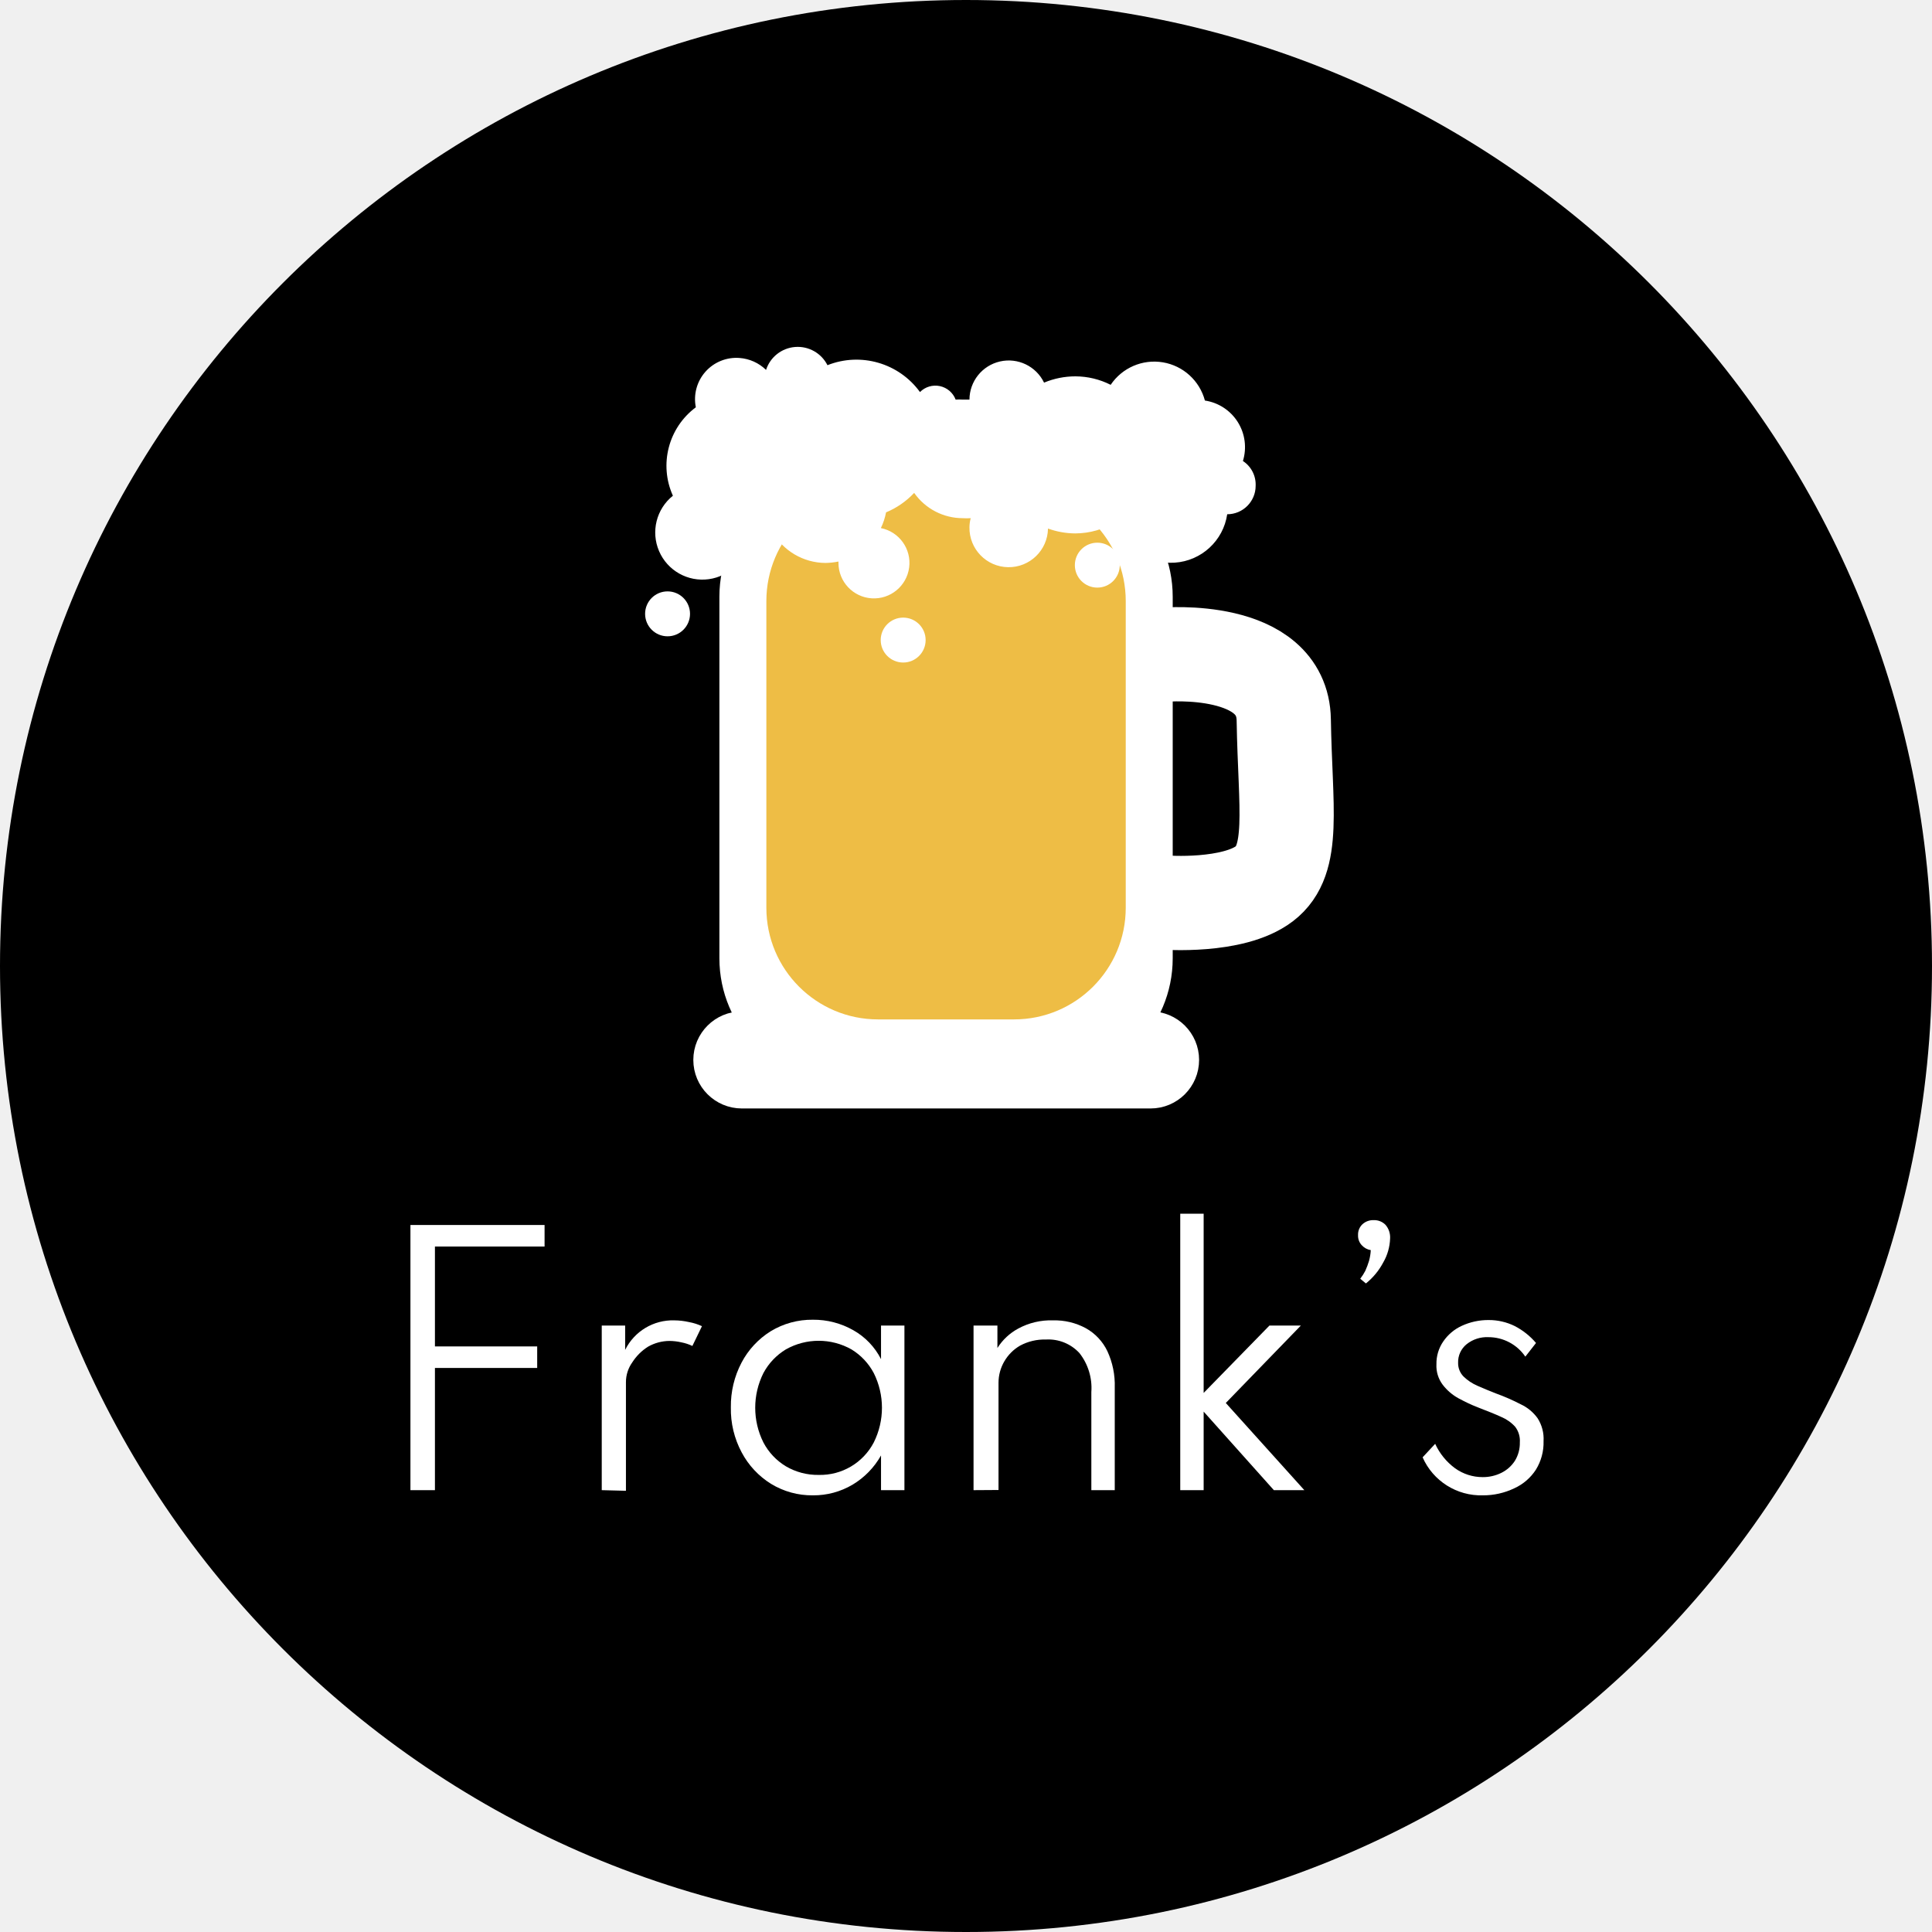
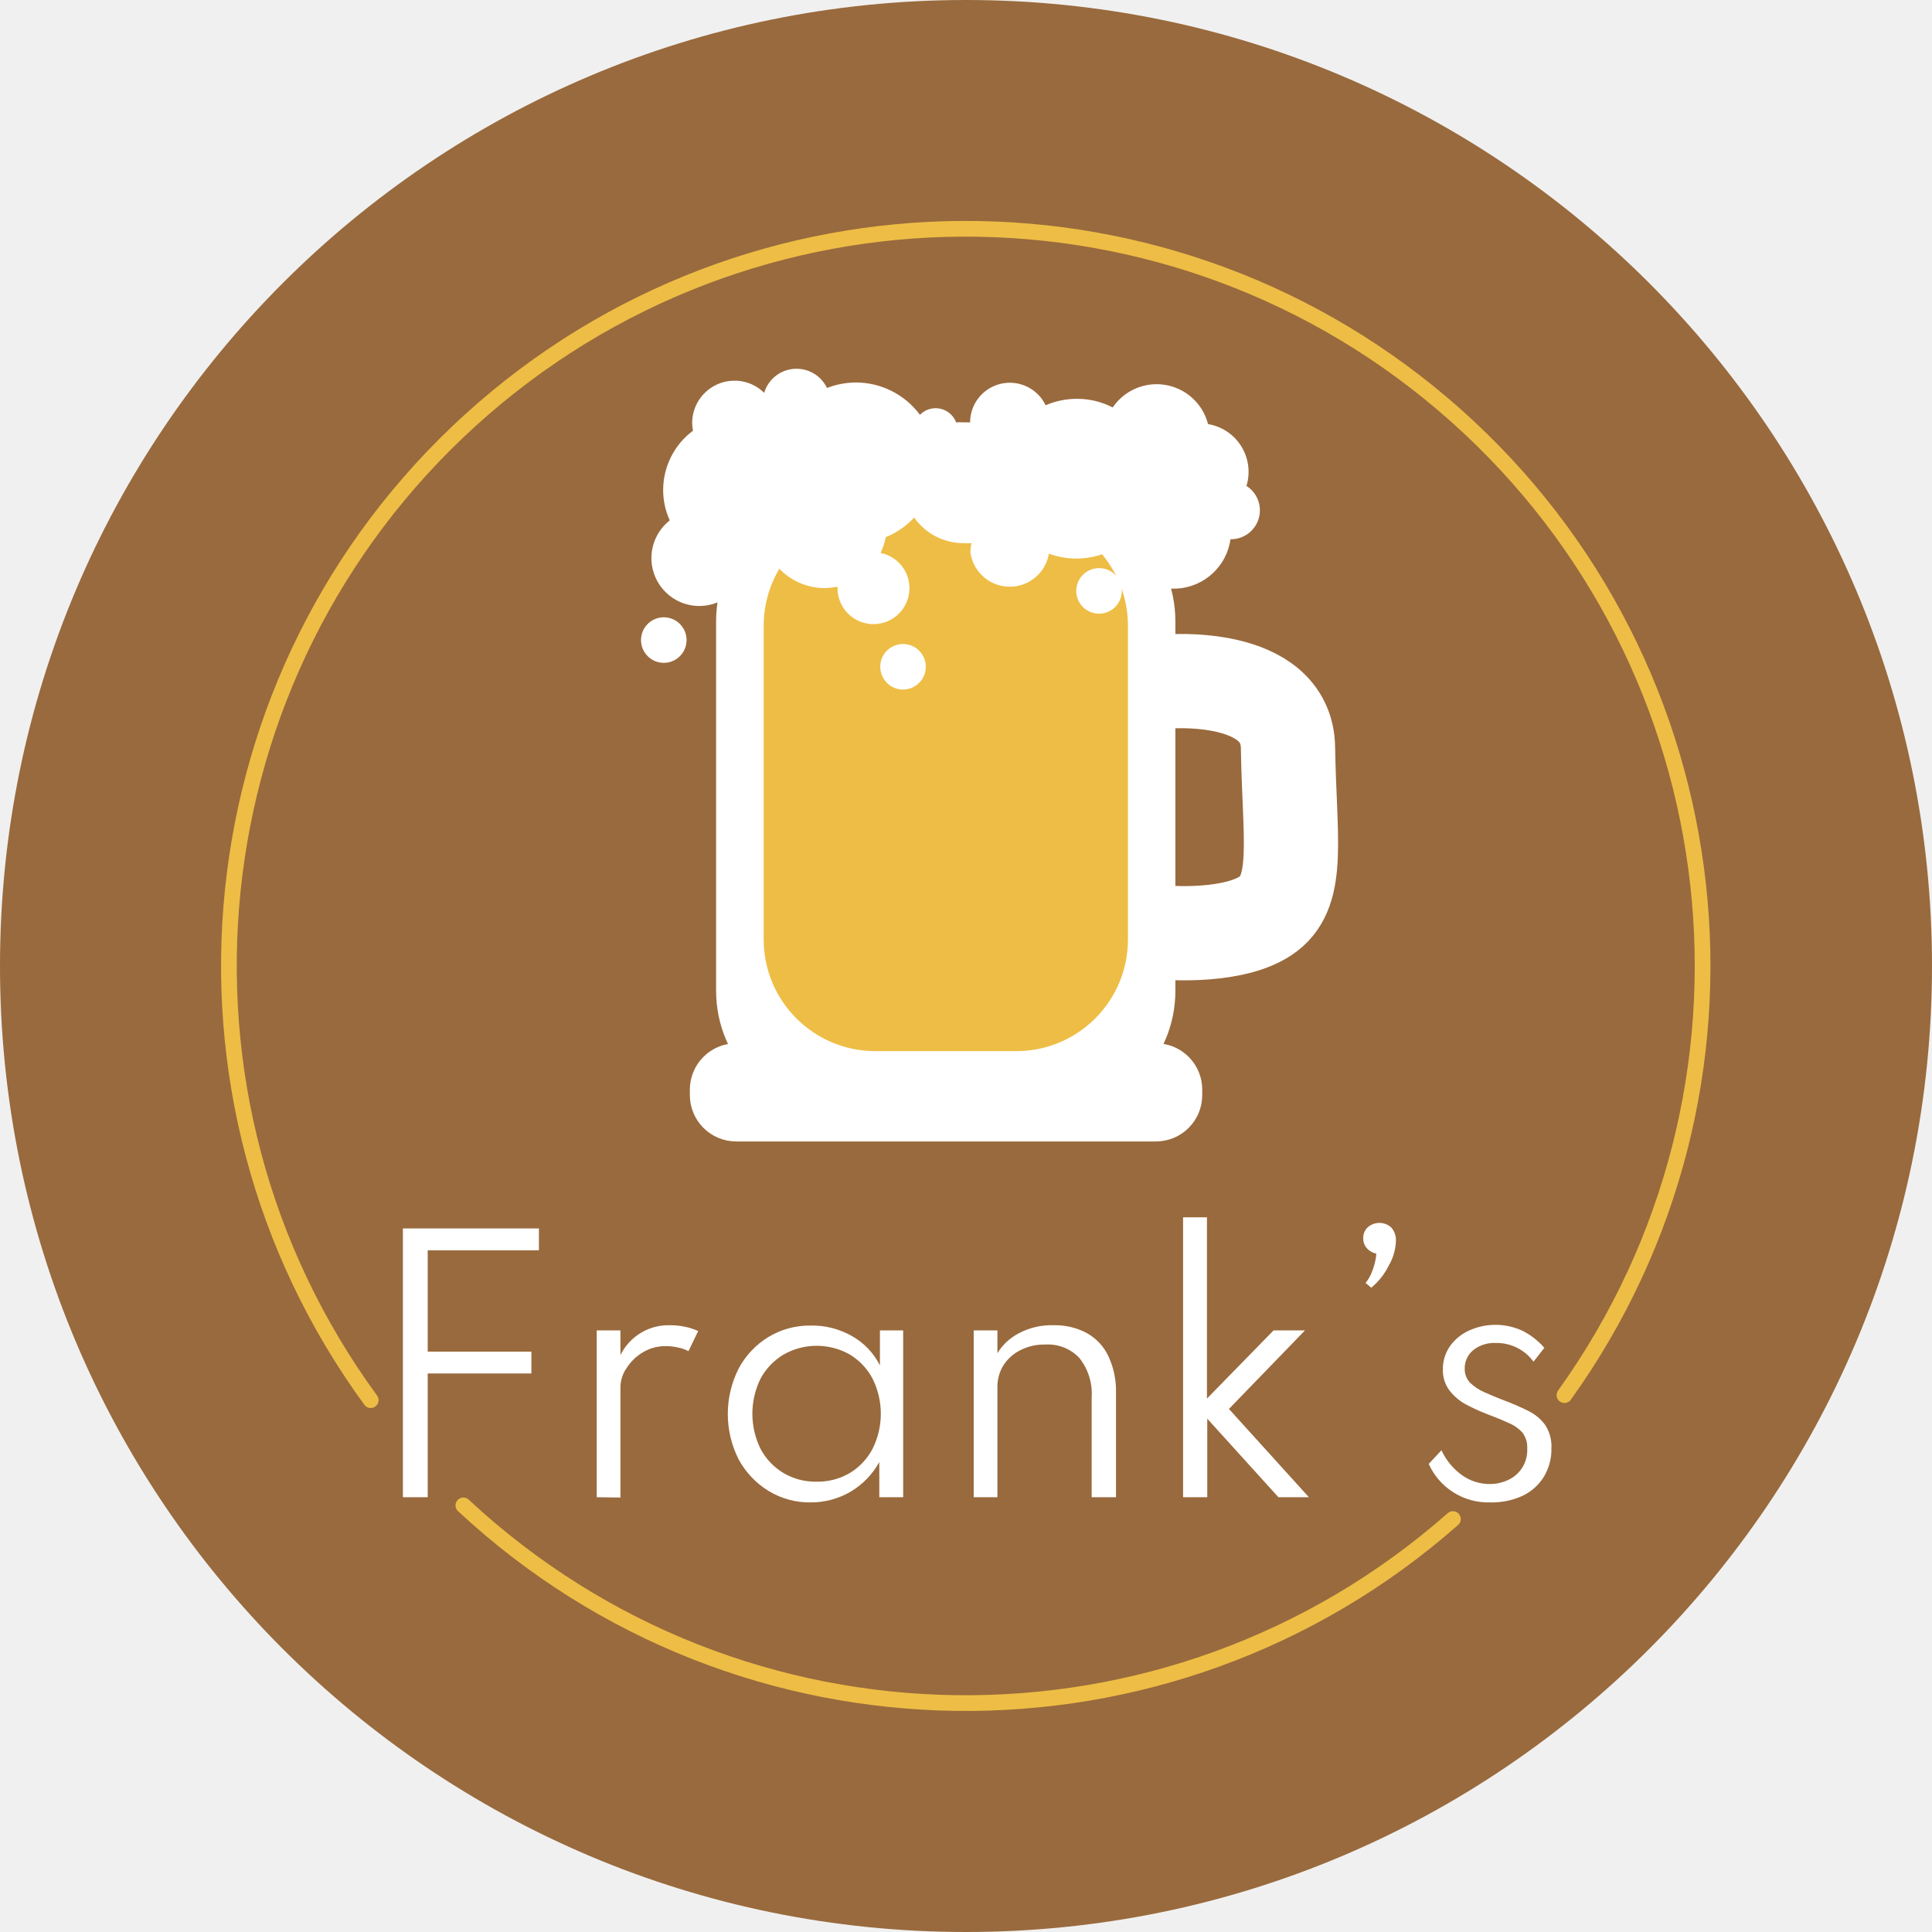
<svg xmlns="http://www.w3.org/2000/svg" id="Layer_1" data-name="Layer 1" viewBox="0 0 123 123">
  <defs>
-     <style>.cls-1,.cls-3,.cls-4,.cls-6,.cls-9{fill:none;}.cls-1,.cls-5,.cls-6,.cls-9{stroke:#fff;}.cls-1{stroke-linecap:round;stroke-width:0.25px;}.cls-1,.cls-3,.cls-4,.cls-5,.cls-6,.cls-9{stroke-miterlimit:10;}.cls-2{fill:#e8e1d4;}.cls-3{stroke:#f7941d;stroke-width:0.5px;}.cls-4{stroke:#fed5ac;}.cls-5,.cls-8{fill:#fff;}.cls-6{stroke-width:6px;}.cls-7{fill:#eebd45;}</style>
+     <style>.cls-1,.cls-10,.cls-11,.cls-12,.cls-3,.cls-4,.cls-7{fill:none;}.cls-1,.cls-10,.cls-6,.cls-7{stroke:#fff;}.cls-1,.cls-12{stroke-linecap:round;}.cls-1,.cls-10,.cls-11,.cls-12,.cls-3,.cls-4,.cls-6,.cls-7{stroke-miterlimit:10;}.cls-1{stroke-width:0.25px;}.cls-2{fill:#e8e1d4;}.cls-3{stroke:#f7941d;stroke-width:0.5px;}.cls-4{stroke:#fed5ac;}.cls-5{fill:#996a3d;}.cls-6,.cls-9{fill:#fff;}.cls-7{stroke-width:6px;}.cls-8{fill:#eebd45;}.cls-11,.cls-12{stroke:#eebd45;}</style>
  </defs>
  <path class="cls-1" d="M206.37,120.63" transform="translate(-64.5 -10.5)" />
  <path class="cls-1" d="M45.2,119.34" transform="translate(-64.5 -10.5)" />
  <path class="cls-2" d="M172,107.2" transform="translate(-64.5 -10.5)" />
  <path class="cls-3" d="M171.68,54" transform="translate(-64.5 -10.5)" />
  <path class="cls-3" d="M171.68,105.43" transform="translate(-64.5 -10.5)" />
  <path class="cls-4" d="M107.59,80.19" transform="translate(-64.5 -10.5)" />
-   <circle cx="61.5" cy="61.5" r="61.5" />
-   <rect class="cls-5" x="46.3" y="30.56" width="27.86" height="37.88" rx="7.43" />
-   <rect class="cls-5" x="44.64" y="64.89" width="31.2" height="5.18" rx="2.59" />
-   <path class="cls-6" d="M138.66,52.18s7.5-.64,7.57,4.16c.09,5.62.77,8.89-1.23,10.42s-6.34,1.2-6.34,1.2" transform="translate(-64.5 -10.5)" />
-   <rect class="cls-7" x="48.79" y="31.16" width="22.88" height="33.74" rx="7.11" />
-   <path class="cls-8" d="M143.63,39.85A3,3,0,0,0,141.21,36a3.34,3.34,0,0,0-6-1,5,5,0,0,0-2.24-.54,5.17,5.17,0,0,0-2,.4,2.5,2.5,0,0,0-4.75,1.08s0,0,0,0l-.44,0a3.15,3.15,0,0,0-.44,0,1.38,1.38,0,0,0-2.27-.48,5,5,0,0,0-5.89-1.71,2.12,2.12,0,0,0-3.91.3,2.7,2.7,0,0,0-1.69-.76,2.63,2.63,0,0,0-2.78,3.14,4.64,4.64,0,0,0-1.46,5.63,3,3,0,1,0,4.85,2.73,4.65,4.65,0,0,0,1.47-.45,3.92,3.92,0,0,0,3.39,2,4.58,4.58,0,0,0,.83-.09s0,0,0,.09a2.26,2.26,0,1,0,2.7-2.22,4,4,0,0,0,.33-1,5.19,5.19,0,0,0,1.79-1.24,3.78,3.78,0,0,0,3.09,1.61,4.21,4.21,0,0,0,.51,0,2.25,2.25,0,0,0-.08.58,2.5,2.5,0,0,0,5,.08,5.2,5.2,0,0,0,1.73.31,5,5,0,0,0,2.62-.75,3.62,3.62,0,0,0,7.06-.47h0a1.81,1.81,0,0,0,1.81-1.81A1.79,1.79,0,0,0,143.63,39.85Z" transform="translate(-64.5 -10.5)" />
-   <path class="cls-8" d="M134.36,45.05a1.43,1.43,0,1,0,1.43,1.43A1.43,1.43,0,0,0,134.36,45.05Z" transform="translate(-64.5 -10.5)" />
-   <path class="cls-8" d="M122,49.82a1.43,1.43,0,1,0,1.43,1.43A1.43,1.43,0,0,0,122,49.82Z" transform="translate(-64.5 -10.5)" />
-   <path class="cls-8" d="M107,48.15a1.43,1.43,0,1,0,1.43,1.43A1.43,1.43,0,0,0,107,48.15Z" transform="translate(-64.5 -10.5)" />
-   <path class="cls-8" d="M90.63,105.37V88.49h8.54v1.37h-7.6l.62-.46v7.74l-.62-.92H98.7v1.37H91.57l.62-.92v8.7Z" transform="translate(-64.5 -10.5)" />
-   <path class="cls-8" d="M102.81,105.37V94.89h1.49v1.55a3.38,3.38,0,0,1,3.13-1.88,4.38,4.38,0,0,1,.94.11,3.44,3.44,0,0,1,.82.26l-.61,1.26a2.88,2.88,0,0,0-.7-.23,3.49,3.49,0,0,0-.76-.09,2.79,2.79,0,0,0-1.37.37,3.23,3.23,0,0,0-1,1,2.16,2.16,0,0,0-.4,1.25v6.92Z" transform="translate(-64.5 -10.5)" />
-   <path class="cls-8" d="M116.25,105.7a5,5,0,0,1-2.66-.73,5.24,5.24,0,0,1-1.87-2,5.83,5.83,0,0,1-.69-2.87,5.94,5.94,0,0,1,.68-2.85,5.22,5.22,0,0,1,1.86-2,5.06,5.06,0,0,1,2.68-.73,5.11,5.11,0,0,1,2.58.67,4.4,4.4,0,0,1,1.76,1.84V94.89h1.49v10.48h-1.49v-2.21a5.05,5.05,0,0,1-1.81,1.86A4.87,4.87,0,0,1,116.25,105.7Zm.37-1.3a3.85,3.85,0,0,0,3.51-2.07,4.94,4.94,0,0,0,0-4.41,3.9,3.9,0,0,0-1.42-1.51,4.25,4.25,0,0,0-4.18,0,3.92,3.92,0,0,0-1.43,1.51,4.94,4.94,0,0,0,0,4.41,3.88,3.88,0,0,0,1.43,1.52A4,4,0,0,0,116.62,104.4Z" transform="translate(-64.5 -10.5)" />
-   <path class="cls-8" d="M126.48,105.37V94.89H128v1.43a3.56,3.56,0,0,1,1.33-1.24,4.35,4.35,0,0,1,2.21-.52,4.17,4.17,0,0,1,2.09.5A3.3,3.3,0,0,1,135,96.52a5.12,5.12,0,0,1,.47,2.31v6.54h-1.49V99.12a3.59,3.59,0,0,0-.76-2.48,2.69,2.69,0,0,0-2.13-.86,3.28,3.28,0,0,0-1.65.39,2.76,2.76,0,0,0-1,1,2.7,2.7,0,0,0-.37,1.36v6.83Z" transform="translate(-64.5 -10.5)" />
-   <path class="cls-8" d="M139.64,105.37V87.77h1.49V99.18l4.19-4.29h2l-4.78,4.93,5,5.55H145.6l-4.47-5v5Z" transform="translate(-64.5 -10.5)" />
-   <path class="cls-8" d="M151.46,92.21l-.36-.3a3.32,3.32,0,0,0,.32-.5,5.32,5.32,0,0,0,.24-.64,3.21,3.21,0,0,0,.11-.68,1,1,0,0,1-.58-.32.88.88,0,0,1-.23-.63.9.9,0,0,1,.27-.69,1,1,0,0,1,.73-.27,1,1,0,0,1,.75.3,1.22,1.22,0,0,1,.29.87,3.26,3.26,0,0,1-.44,1.53A4.28,4.28,0,0,1,151.46,92.21Z" transform="translate(-64.5 -10.5)" />
-   <path class="cls-8" d="M158.9,105.7a4.06,4.06,0,0,1-3.83-2.42l.8-.86a4,4,0,0,0,1.27,1.56,3,3,0,0,0,1.75.56,2.63,2.63,0,0,0,1.19-.27,2.17,2.17,0,0,0,.86-.76,2.15,2.15,0,0,0,.32-1.18,1.47,1.47,0,0,0-.3-1,2.51,2.51,0,0,0-.88-.62c-.39-.18-.87-.37-1.44-.59s-.87-.38-1.29-.6a3.22,3.22,0,0,1-1-.86,2,2,0,0,1-.4-1.31,2.47,2.47,0,0,1,.43-1.44,2.88,2.88,0,0,1,1.18-1,4,4,0,0,1,1.72-.37,3.7,3.7,0,0,1,1.65.38A4.47,4.47,0,0,1,162.29,96l-.68.87a2.84,2.84,0,0,0-2.35-1.24,2.07,2.07,0,0,0-1.39.45,1.46,1.46,0,0,0-.54,1.18,1.21,1.21,0,0,0,.34.87,2.94,2.94,0,0,0,.88.59c.37.16.76.33,1.18.49a13.11,13.11,0,0,1,1.6.7,2.74,2.74,0,0,1,1.06.88,2.43,2.43,0,0,1,.38,1.46,3.28,3.28,0,0,1-.49,1.82,3.23,3.23,0,0,1-1.37,1.18A4.57,4.57,0,0,1,158.9,105.7Z" transform="translate(-64.5 -10.5)" />
-   <path class="cls-9" d="M81.32,90.88" transform="translate(-64.5 -10.5)" />
-   <path class="cls-9" d="M163.54,102.7" transform="translate(-64.5 -10.5)" />
+   <circle class="cls-5" cx="61.5" cy="61.5" r="61.5" />
+   <rect class="cls-6" x="46.09" y="32.12" width="28.24" height="38.39" rx="7.43" />
+   <rect class="cls-6" x="44.42" y="66.92" width="31.62" height="5.25" rx="2.45" />
+   <path class="cls-7" d="M138.83,53.89s7.6-.65,7.67,4.22c.09,5.7.79,9-1.24,10.56s-6.43,1.21-6.43,1.21" transform="translate(-64.5 -10.5)" />
+   <rect class="cls-8" x="48.62" y="32.73" width="23.19" height="34.19" rx="7.11" />
+   <path class="cls-9" d="M143.87,41.39a3.08,3.08,0,0,0-2.46-3.89,3.38,3.38,0,0,0-6.07-1.06,4.94,4.94,0,0,0-2.27-.55,5.06,5.06,0,0,0-2,.41,2.53,2.53,0,0,0-4.81,1.09v0l-.44,0a3.4,3.4,0,0,0-.45,0,1.39,1.39,0,0,0-1.3-.9,1.37,1.37,0,0,0-1,.42A5.09,5.09,0,0,0,119,34.85a5.16,5.16,0,0,0-1.85.35,2.15,2.15,0,0,0-4,.31,2.66,2.66,0,0,0-1.72-.77,2.7,2.7,0,0,0-2.86,2.53,2.77,2.77,0,0,0,.05.65,4.71,4.71,0,0,0-1.9,3.78,4.61,4.61,0,0,0,.42,1.93,3.05,3.05,0,1,0,4.91,2.76,5,5,0,0,0,1.49-.45,4,4,0,0,0,3.44,2,4.6,4.6,0,0,0,.84-.09s0,.06,0,.09a2.29,2.29,0,1,0,2.74-2.24,4,4,0,0,0,.33-1,5.07,5.07,0,0,0,1.81-1.25,3.84,3.84,0,0,0,3.14,1.63,4.06,4.06,0,0,0,.51,0,2.88,2.88,0,0,0-.07.59,2.53,2.53,0,0,0,5,.08,5.11,5.11,0,0,0,1.75.31,5,5,0,0,0,2.66-.76,3.66,3.66,0,0,0,7.15-.47h.05a1.84,1.84,0,0,0,.94-3.41Z" transform="translate(-64.5 -10.5)" />
+   <path class="cls-9" d="M134.47,46.67a1.45,1.45,0,1,0,1.45,1.45A1.44,1.44,0,0,0,134.47,46.67Z" transform="translate(-64.5 -10.5)" />
+   <path class="cls-9" d="M122,51.5A1.45,1.45,0,1,0,123.44,53,1.45,1.45,0,0,0,122,51.5Z" transform="translate(-64.5 -10.5)" />
+   <path class="cls-9" d="M106.76,49.8a1.45,1.45,0,1,0,1.45,1.45A1.45,1.45,0,0,0,106.76,49.8Z" transform="translate(-64.5 -10.5)" />
+   <path class="cls-9" d="M90.15,105.82V88.71h8.66V90.1h-7.7l.62-.47v7.85l-.62-.93h7.22v1.39H91.11l.62-.94v8.82Z" transform="translate(-64.5 -10.5)" />
+   <path class="cls-9" d="M102.49,105.82V95.2H104v1.57a3.41,3.41,0,0,1,3.17-1.9,4.45,4.45,0,0,1,.95.1,3.85,3.85,0,0,1,.83.27l-.62,1.28a2.47,2.47,0,0,0-.71-.24,3.39,3.39,0,0,0-.76-.08,2.76,2.76,0,0,0-1.39.37,3.09,3.09,0,0,0-1.06,1,2.16,2.16,0,0,0-.41,1.27v7Z" transform="translate(-64.5 -10.5)" />
+   <path class="cls-9" d="M116.12,106.15a5,5,0,0,1-2.69-.73,5.33,5.33,0,0,1-1.9-2,6.4,6.4,0,0,1,0-5.8,5.23,5.23,0,0,1,1.89-2,5.07,5.07,0,0,1,2.71-.73,5.12,5.12,0,0,1,2.61.67,4.4,4.4,0,0,1,1.78,1.87V95.2H122v10.62h-1.52v-2.24a5,5,0,0,1-1.83,1.89A5,5,0,0,1,116.12,106.15Zm.37-1.32a4,4,0,0,0,2.11-.55,3.92,3.92,0,0,0,1.45-1.54,5,5,0,0,0,0-4.47,3.93,3.93,0,0,0-1.44-1.53,4.27,4.27,0,0,0-4.23,0,4,4,0,0,0-1.46,1.53,5.06,5.06,0,0,0,0,4.47,3.94,3.94,0,0,0,1.46,1.54A4,4,0,0,0,116.49,104.83Z" transform="translate(-64.5 -10.5)" />
+   <path class="cls-9" d="M126.49,105.82V95.2H128v1.45a3.44,3.44,0,0,1,1.35-1.26,4.41,4.41,0,0,1,2.23-.52,4.25,4.25,0,0,1,2.13.51,3.29,3.29,0,0,1,1.36,1.47,5.25,5.25,0,0,1,.48,2.34v6.63H134V99.48a3.66,3.66,0,0,0-.77-2.51,2.73,2.73,0,0,0-2.17-.87,3.31,3.31,0,0,0-1.66.39,2.7,2.7,0,0,0-1.06,1A2.65,2.65,0,0,0,128,98.9v6.92Z" transform="translate(-64.5 -10.5)" />
+   <path class="cls-9" d="M139.82,105.82V88h1.52V99.54l4.24-4.34h2l-4.84,5,5.09,5.62h-1.94l-4.53-5v5Z" transform="translate(-64.5 -10.5)" />
+   <path class="cls-9" d="M151.8,92.48l-.36-.3a3,3,0,0,0,.32-.51A4,4,0,0,0,152,91a2.94,2.94,0,0,0,.12-.69,1.06,1.06,0,0,1-.59-.33.93.93,0,0,1-.24-.64.91.91,0,0,1,.28-.7,1.13,1.13,0,0,1,1.5,0,1.22,1.22,0,0,1,.3.88,3.29,3.29,0,0,1-.46,1.56A4.22,4.22,0,0,1,151.8,92.48Z" transform="translate(-64.5 -10.5)" />
+   <path class="cls-9" d="M159.35,106.15a4.15,4.15,0,0,1-3.89-2.45l.81-.87a4,4,0,0,0,1.3,1.58,3,3,0,0,0,1.77.57,2.71,2.71,0,0,0,1.2-.27,2.08,2.08,0,0,0,1.19-2,1.55,1.55,0,0,0-.3-1,2.46,2.46,0,0,0-.89-.62c-.39-.18-.88-.38-1.46-.6a12,12,0,0,1-1.31-.61,3.29,3.29,0,0,1-1-.87,2.11,2.11,0,0,1-.41-1.33,2.54,2.54,0,0,1,.44-1.46,3,3,0,0,1,1.2-1,4.08,4.08,0,0,1,3.42,0,4.54,4.54,0,0,1,1.4,1.09l-.69.88A2.9,2.9,0,0,0,159.71,96a2.13,2.13,0,0,0-1.41.45,1.49,1.49,0,0,0-.55,1.2,1.26,1.26,0,0,0,.34.88,3.07,3.07,0,0,0,.9.6c.37.17.77.33,1.2.5a16.31,16.31,0,0,1,1.62.7,2.91,2.91,0,0,1,1.07.9,2.48,2.48,0,0,1,.39,1.48,3.36,3.36,0,0,1-.5,1.84,3.23,3.23,0,0,1-1.38,1.2A4.71,4.71,0,0,1,159.35,106.15Z" transform="translate(-64.5 -10.5)" />
+   <path class="cls-10" d="M81.32,90.88" transform="translate(-64.5 -10.5)" />
+   <path class="cls-10" d="M163.54,102.7" transform="translate(-64.5 -10.5)" />
+   <path class="cls-11" d="M88.1,99.64" transform="translate(-64.5 -10.5)" />
+   <path class="cls-12" d="M157,107.21a46.92,46.92,0,0,1-63-.87" transform="translate(-64.5 -10.5)" />
+   <path class="cls-11" d="M157,107.21" transform="translate(-64.5 -10.5)" />
+   <path class="cls-12" d="M163.83,99.74" transform="translate(-64.5 -10.5)" />
+   <path class="cls-12" d="M88.1,99.64a46.91,46.91,0,1,1,76-.32" transform="translate(-64.5 -10.5)" />
</svg>
